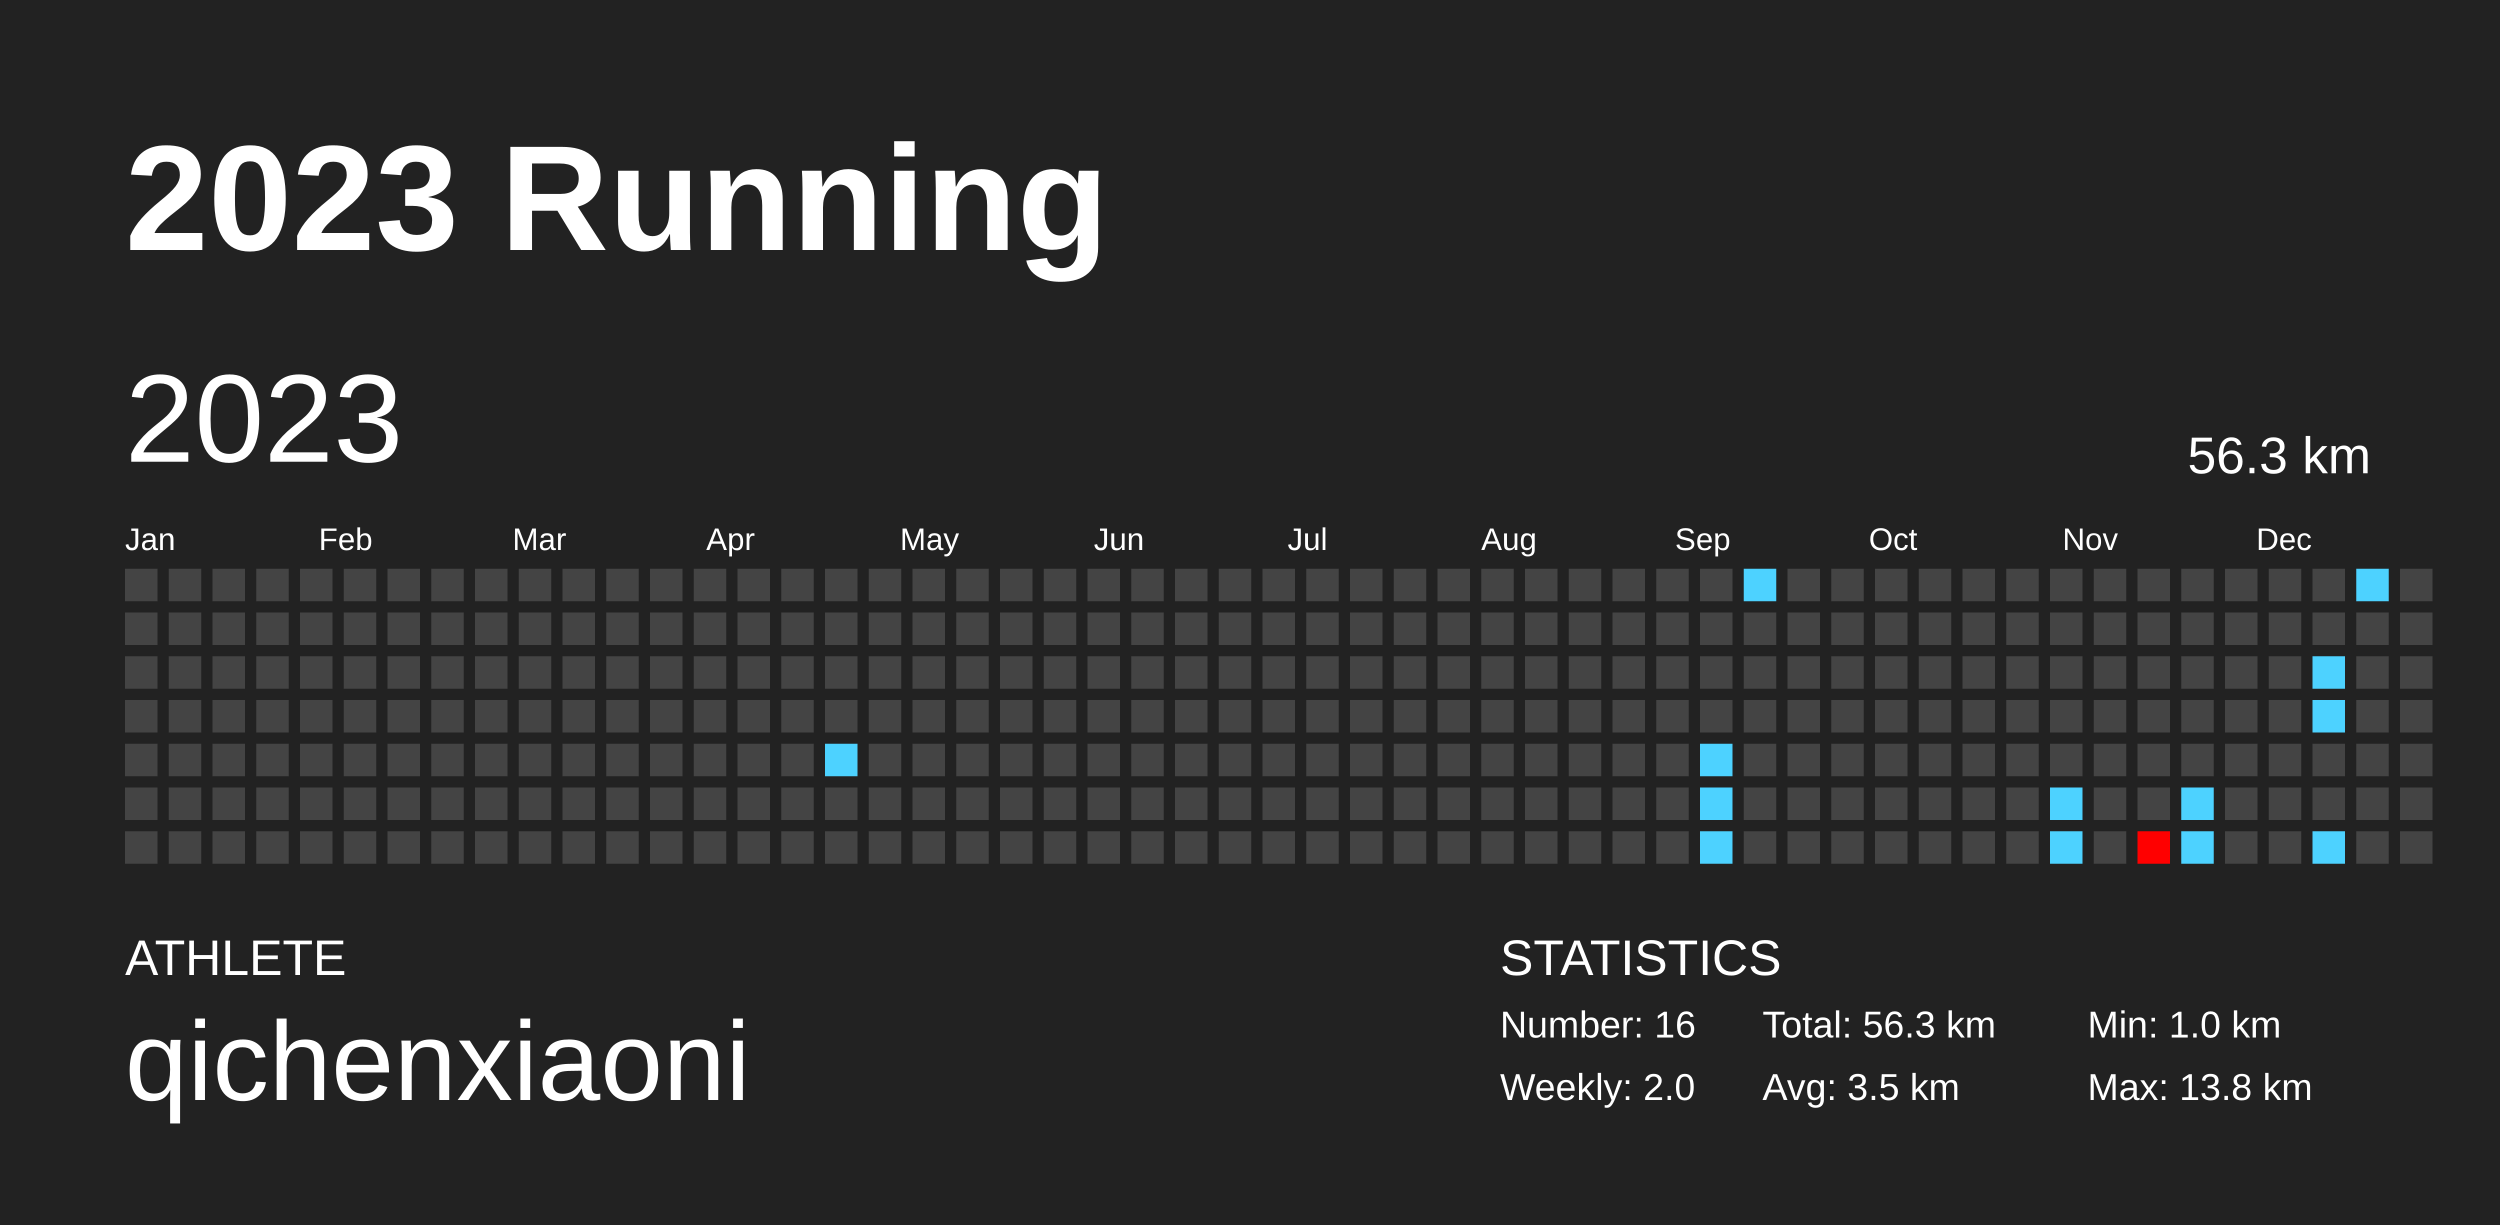
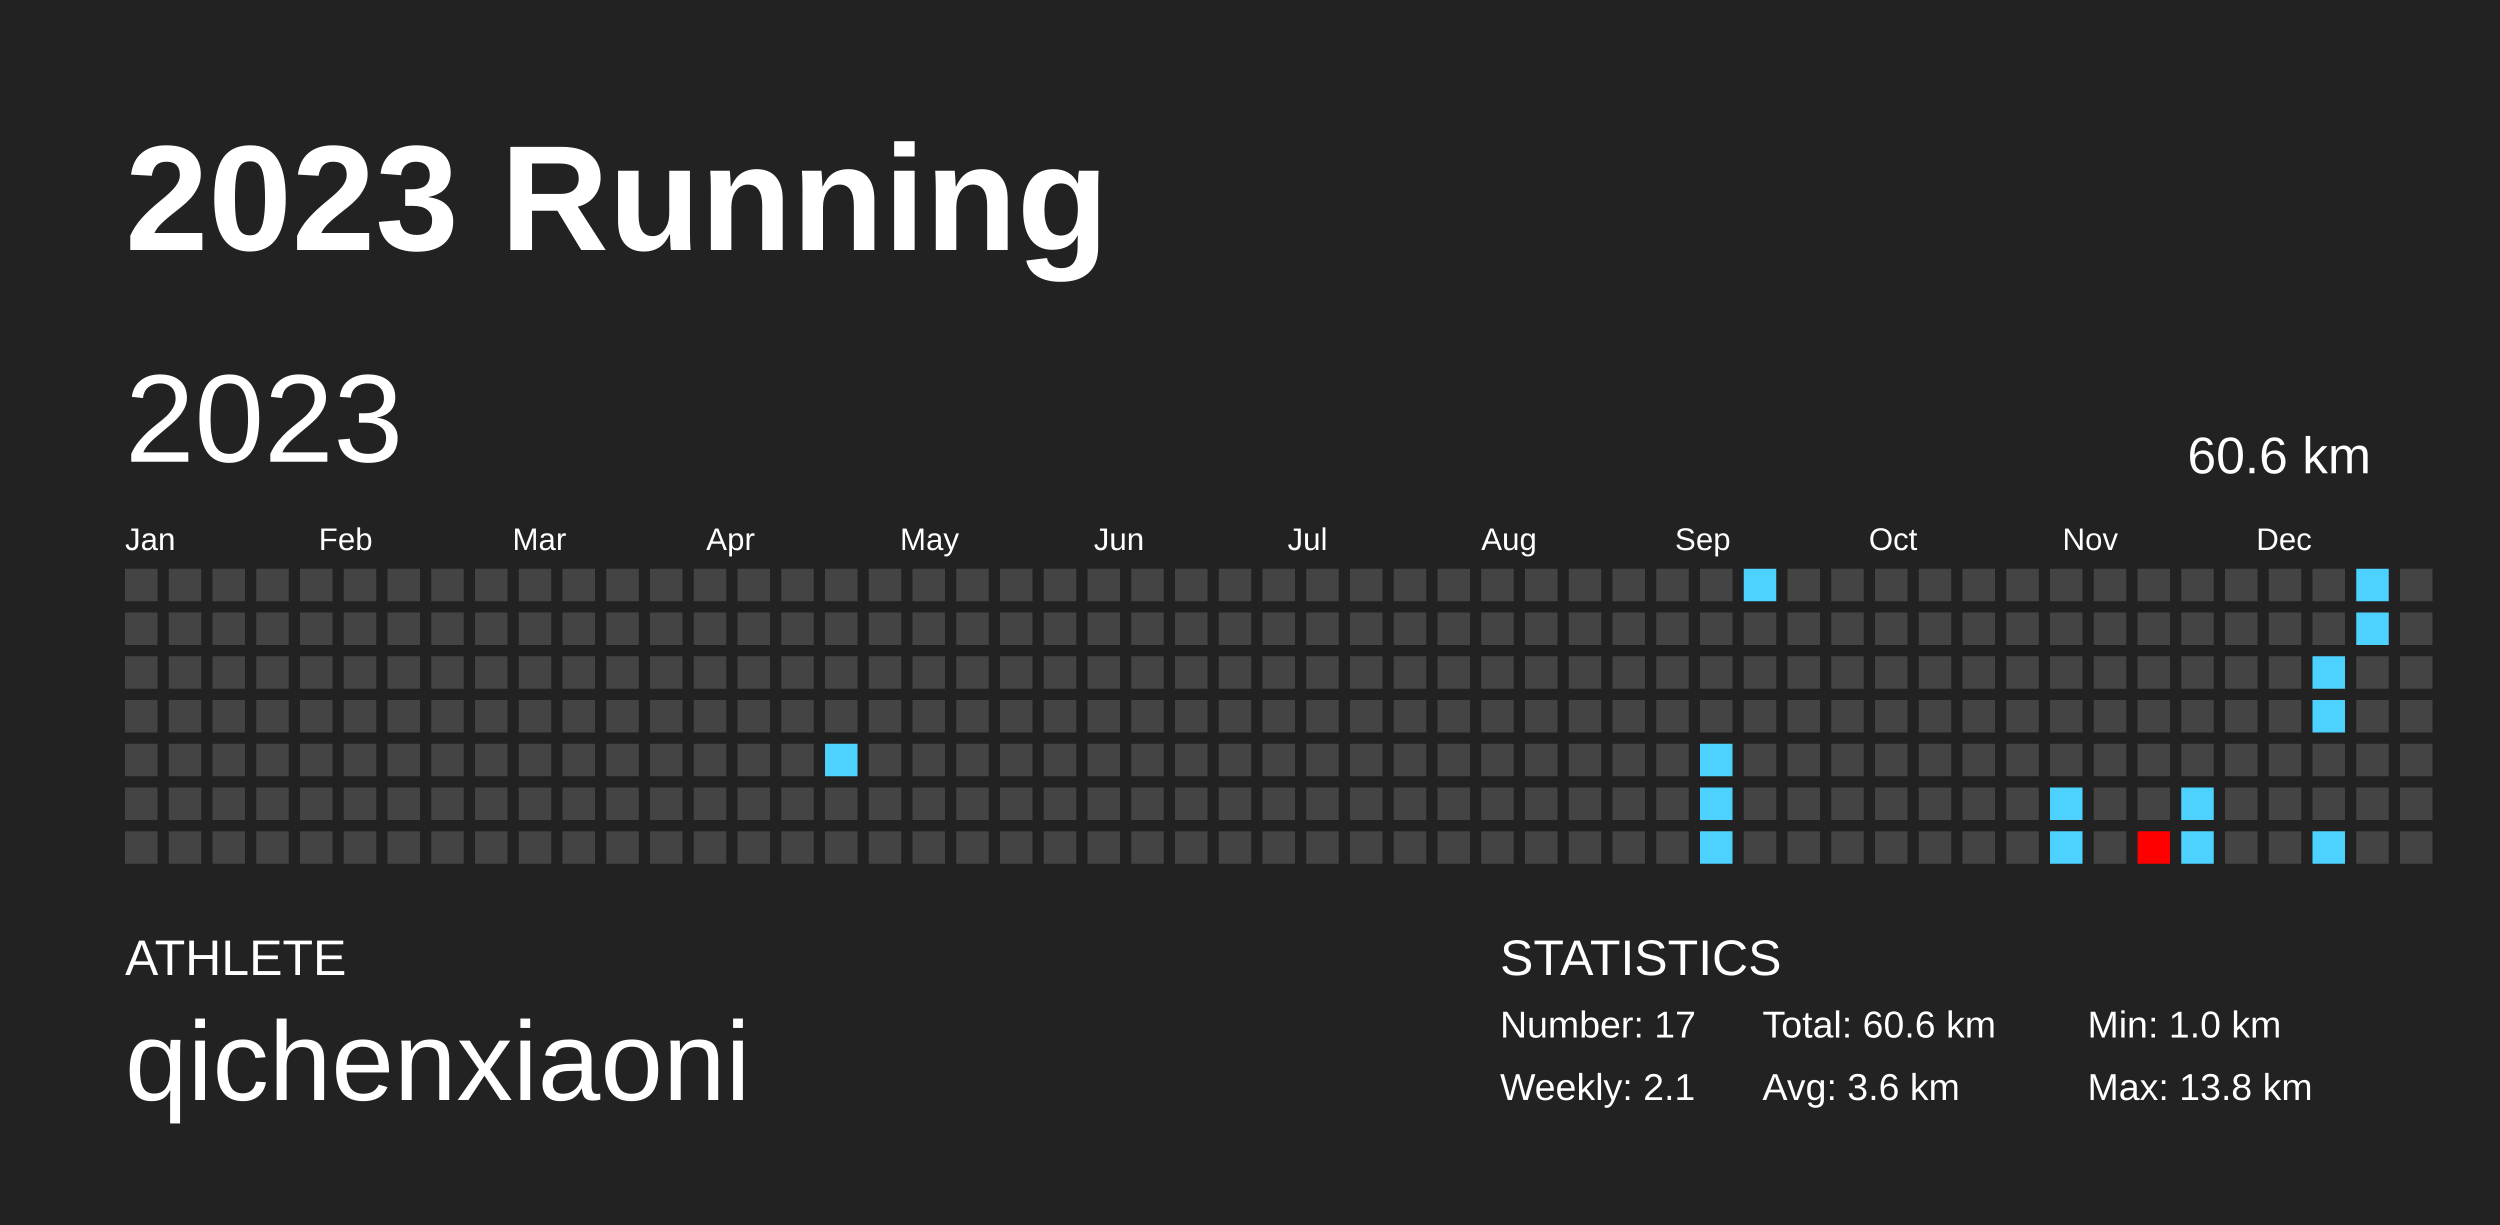
<svg xmlns="http://www.w3.org/2000/svg" baseProfile="full" height="98mm" version="1.1" viewBox="0,0,200,98" width="200mm">
  <defs />
  <rect fill="#222222" height="98" width="200" x="0" y="0" />
  <text fill="#FFFFFF" style="font-size:12px; font-family:Arial; font-weight:bold;" x="10" y="20">2023 Running</text>
  <text fill="#FFFFFF" style="font-size:4px; font-family:Arial" x="10" y="78">ATHLETE</text>
  <text fill="#FFFFFF" style="font-size:9px; font-family:Arial" x="10" y="88">qichenxiaoni</text>
  <text fill="#FFFFFF" style="font-size:4px; font-family:Arial" x="120" y="78">STATISTICS</text>
-   <text fill="#FFFFFF" style="font-size:3px; font-family:Arial" x="120" y="83">Number: 16</text>
-   <text fill="#FFFFFF" style="font-size:3px; font-family:Arial" x="120" y="88">Weekly: 2.0</text>
-   <text fill="#FFFFFF" style="font-size:3px; font-family:Arial" x="141" y="83">Total: 56.3 km</text>
-   <text fill="#FFFFFF" style="font-size:3px; font-family:Arial" x="141" y="88">Avg: 3.5 km</text>
+   <text fill="#FFFFFF" style="font-size:3px; font-family:Arial" x="120" y="83">Number: 17</text>
+   <text fill="#FFFFFF" style="font-size:3px; font-family:Arial" x="120" y="88">Weekly: 2.1</text>
+   <text fill="#FFFFFF" style="font-size:3px; font-family:Arial" x="141" y="83">Total: 60.6 km</text>
+   <text fill="#FFFFFF" style="font-size:3px; font-family:Arial" x="141" y="88">Avg: 3.6 km</text>
  <text fill="#FFFFFF" style="font-size:3px; font-family:Arial" x="167" y="83">Min: 1.0 km</text>
  <text fill="#FFFFFF" style="font-size:3px; font-family:Arial" x="167" y="88">Max: 13.8 km</text>
  <text dominant-baseline="hanging" fill="#FFFFFF" style="font-size:10.0px; font-family:Arial;" x="10" y="30">2023</text>
-   <text dominant-baseline="hanging" fill="#FFFFFF" style="font-size:4.125px; font-family:Arial;" x="175" y="35">56.3 km</text>
+   <text dominant-baseline="hanging" fill="#FFFFFF" style="font-size:4.125px; font-family:Arial;" x="175" y="35">60.6 km</text>
  <text fill="#FFFFFF" style="font-size:2.5px; font-family:Arial" x="10.0" y="44">Jan</text>
  <text fill="#FFFFFF" style="font-size:2.5px; font-family:Arial" x="25.5" y="44">Feb</text>
  <text fill="#FFFFFF" style="font-size:2.5px; font-family:Arial" x="41.0" y="44">Mar</text>
  <text fill="#FFFFFF" style="font-size:2.5px; font-family:Arial" x="56.5" y="44">Apr</text>
  <text fill="#FFFFFF" style="font-size:2.5px; font-family:Arial" x="72.0" y="44">May</text>
  <text fill="#FFFFFF" style="font-size:2.5px; font-family:Arial" x="87.5" y="44">Jun</text>
  <text fill="#FFFFFF" style="font-size:2.5px; font-family:Arial" x="103.0" y="44">Jul</text>
  <text fill="#FFFFFF" style="font-size:2.5px; font-family:Arial" x="118.5" y="44">Aug</text>
  <text fill="#FFFFFF" style="font-size:2.5px; font-family:Arial" x="134.0" y="44">Sep</text>
  <text fill="#FFFFFF" style="font-size:2.5px; font-family:Arial" x="149.5" y="44">Oct</text>
  <text fill="#FFFFFF" style="font-size:2.5px; font-family:Arial" x="165.0" y="44">Nov</text>
  <text fill="#FFFFFF" style="font-size:2.5px; font-family:Arial" x="180.5" y="44">Dec</text>
  <rect fill="#444444" height="2.6" width="2.6" x="10.0" y="45.5" />
  <rect fill="#444444" height="2.6" width="2.6" x="10.0" y="49.0" />
  <rect fill="#444444" height="2.6" width="2.6" x="10.0" y="52.5" />
  <rect fill="#444444" height="2.6" width="2.6" x="10.0" y="56.0" />
  <rect fill="#444444" height="2.6" width="2.6" x="10.0" y="59.5" />
  <rect fill="#444444" height="2.6" width="2.6" x="10.0" y="63.0" />
  <rect fill="#444444" height="2.6" width="2.6" x="10.0" y="66.5" />
  <rect fill="#444444" height="2.6" width="2.6" x="13.5" y="45.5" />
  <rect fill="#444444" height="2.6" width="2.6" x="13.5" y="49.0" />
  <rect fill="#444444" height="2.6" width="2.6" x="13.5" y="52.5" />
  <rect fill="#444444" height="2.6" width="2.6" x="13.5" y="56.0" />
  <rect fill="#444444" height="2.6" width="2.6" x="13.5" y="59.5" />
  <rect fill="#444444" height="2.6" width="2.6" x="13.5" y="63.0" />
  <rect fill="#444444" height="2.6" width="2.6" x="13.5" y="66.5" />
  <rect fill="#444444" height="2.6" width="2.6" x="17.0" y="45.5" />
  <rect fill="#444444" height="2.6" width="2.6" x="17.0" y="49.0" />
  <rect fill="#444444" height="2.6" width="2.6" x="17.0" y="52.5" />
  <rect fill="#444444" height="2.6" width="2.6" x="17.0" y="56.0" />
  <rect fill="#444444" height="2.6" width="2.6" x="17.0" y="59.5" />
  <rect fill="#444444" height="2.6" width="2.6" x="17.0" y="63.0" />
  <rect fill="#444444" height="2.6" width="2.6" x="17.0" y="66.5" />
  <rect fill="#444444" height="2.6" width="2.6" x="20.5" y="45.5" />
  <rect fill="#444444" height="2.6" width="2.6" x="20.5" y="49.0" />
  <rect fill="#444444" height="2.6" width="2.6" x="20.5" y="52.5" />
  <rect fill="#444444" height="2.6" width="2.6" x="20.5" y="56.0" />
  <rect fill="#444444" height="2.6" width="2.6" x="20.5" y="59.5" />
  <rect fill="#444444" height="2.6" width="2.6" x="20.5" y="63.0" />
  <rect fill="#444444" height="2.6" width="2.6" x="20.5" y="66.5" />
  <rect fill="#444444" height="2.6" width="2.6" x="24.0" y="45.5" />
  <rect fill="#444444" height="2.6" width="2.6" x="24.0" y="49.0" />
  <rect fill="#444444" height="2.6" width="2.6" x="24.0" y="52.5" />
  <rect fill="#444444" height="2.6" width="2.6" x="24.0" y="56.0" />
  <rect fill="#444444" height="2.6" width="2.6" x="24.0" y="59.5" />
  <rect fill="#444444" height="2.6" width="2.6" x="24.0" y="63.0" />
  <rect fill="#444444" height="2.6" width="2.6" x="24.0" y="66.5" />
  <rect fill="#444444" height="2.6" width="2.6" x="27.5" y="45.5" />
  <rect fill="#444444" height="2.6" width="2.6" x="27.5" y="49.0" />
  <rect fill="#444444" height="2.6" width="2.6" x="27.5" y="52.5" />
  <rect fill="#444444" height="2.6" width="2.6" x="27.5" y="56.0" />
  <rect fill="#444444" height="2.6" width="2.6" x="27.5" y="59.5" />
  <rect fill="#444444" height="2.6" width="2.6" x="27.5" y="63.0" />
  <rect fill="#444444" height="2.6" width="2.6" x="27.5" y="66.5" />
  <rect fill="#444444" height="2.6" width="2.6" x="31.0" y="45.5" />
  <rect fill="#444444" height="2.6" width="2.6" x="31.0" y="49.0" />
  <rect fill="#444444" height="2.6" width="2.6" x="31.0" y="52.5" />
  <rect fill="#444444" height="2.6" width="2.6" x="31.0" y="56.0" />
  <rect fill="#444444" height="2.6" width="2.6" x="31.0" y="59.5" />
  <rect fill="#444444" height="2.6" width="2.6" x="31.0" y="63.0" />
  <rect fill="#444444" height="2.6" width="2.6" x="31.0" y="66.5" />
  <rect fill="#444444" height="2.6" width="2.6" x="34.5" y="45.5" />
  <rect fill="#444444" height="2.6" width="2.6" x="34.5" y="49.0" />
  <rect fill="#444444" height="2.6" width="2.6" x="34.5" y="52.5" />
  <rect fill="#444444" height="2.6" width="2.6" x="34.5" y="56.0" />
  <rect fill="#444444" height="2.6" width="2.6" x="34.5" y="59.5" />
  <rect fill="#444444" height="2.6" width="2.6" x="34.5" y="63.0" />
  <rect fill="#444444" height="2.6" width="2.6" x="34.5" y="66.5" />
  <rect fill="#444444" height="2.6" width="2.6" x="38.0" y="45.5" />
  <rect fill="#444444" height="2.6" width="2.6" x="38.0" y="49.0" />
  <rect fill="#444444" height="2.6" width="2.6" x="38.0" y="52.5" />
  <rect fill="#444444" height="2.6" width="2.6" x="38.0" y="56.0" />
  <rect fill="#444444" height="2.6" width="2.6" x="38.0" y="59.5" />
  <rect fill="#444444" height="2.6" width="2.6" x="38.0" y="63.0" />
  <rect fill="#444444" height="2.6" width="2.6" x="38.0" y="66.5" />
  <rect fill="#444444" height="2.6" width="2.6" x="41.5" y="45.5" />
  <rect fill="#444444" height="2.6" width="2.6" x="41.5" y="49.0" />
  <rect fill="#444444" height="2.6" width="2.6" x="41.5" y="52.5" />
  <rect fill="#444444" height="2.6" width="2.6" x="41.5" y="56.0" />
  <rect fill="#444444" height="2.6" width="2.6" x="41.5" y="59.5" />
  <rect fill="#444444" height="2.6" width="2.6" x="41.5" y="63.0" />
  <rect fill="#444444" height="2.6" width="2.6" x="41.5" y="66.5" />
  <rect fill="#444444" height="2.6" width="2.6" x="45.0" y="45.5" />
  <rect fill="#444444" height="2.6" width="2.6" x="45.0" y="49.0" />
  <rect fill="#444444" height="2.6" width="2.6" x="45.0" y="52.5" />
  <rect fill="#444444" height="2.6" width="2.6" x="45.0" y="56.0" />
  <rect fill="#444444" height="2.6" width="2.6" x="45.0" y="59.5" />
  <rect fill="#444444" height="2.6" width="2.6" x="45.0" y="63.0" />
  <rect fill="#444444" height="2.6" width="2.6" x="45.0" y="66.5" />
  <rect fill="#444444" height="2.6" width="2.6" x="48.5" y="45.5" />
  <rect fill="#444444" height="2.6" width="2.6" x="48.5" y="49.0" />
  <rect fill="#444444" height="2.6" width="2.6" x="48.5" y="52.5" />
  <rect fill="#444444" height="2.6" width="2.6" x="48.5" y="56.0" />
  <rect fill="#444444" height="2.6" width="2.6" x="48.5" y="59.5" />
  <rect fill="#444444" height="2.6" width="2.6" x="48.5" y="63.0" />
  <rect fill="#444444" height="2.6" width="2.6" x="48.5" y="66.5" />
  <rect fill="#444444" height="2.6" width="2.6" x="52.0" y="45.5" />
  <rect fill="#444444" height="2.6" width="2.6" x="52.0" y="49.0" />
  <rect fill="#444444" height="2.6" width="2.6" x="52.0" y="52.5" />
  <rect fill="#444444" height="2.6" width="2.6" x="52.0" y="56.0" />
  <rect fill="#444444" height="2.6" width="2.6" x="52.0" y="59.5" />
  <rect fill="#444444" height="2.6" width="2.6" x="52.0" y="63.0" />
  <rect fill="#444444" height="2.6" width="2.6" x="52.0" y="66.5" />
  <rect fill="#444444" height="2.6" width="2.6" x="55.5" y="45.5" />
  <rect fill="#444444" height="2.6" width="2.6" x="55.5" y="49.0" />
  <rect fill="#444444" height="2.6" width="2.6" x="55.5" y="52.5" />
  <rect fill="#444444" height="2.6" width="2.6" x="55.5" y="56.0" />
  <rect fill="#444444" height="2.6" width="2.6" x="55.5" y="59.5" />
  <rect fill="#444444" height="2.6" width="2.6" x="55.5" y="63.0" />
  <rect fill="#444444" height="2.6" width="2.6" x="55.5" y="66.5" />
  <rect fill="#444444" height="2.6" width="2.6" x="59.0" y="45.5" />
  <rect fill="#444444" height="2.6" width="2.6" x="59.0" y="49.0" />
  <rect fill="#444444" height="2.6" width="2.6" x="59.0" y="52.5" />
  <rect fill="#444444" height="2.6" width="2.6" x="59.0" y="56.0" />
  <rect fill="#444444" height="2.6" width="2.6" x="59.0" y="59.5" />
  <rect fill="#444444" height="2.6" width="2.6" x="59.0" y="63.0" />
  <rect fill="#444444" height="2.6" width="2.6" x="59.0" y="66.5" />
  <rect fill="#444444" height="2.6" width="2.6" x="62.5" y="45.5" />
  <rect fill="#444444" height="2.6" width="2.6" x="62.5" y="49.0" />
  <rect fill="#444444" height="2.6" width="2.6" x="62.5" y="52.5" />
  <rect fill="#444444" height="2.6" width="2.6" x="62.5" y="56.0" />
  <rect fill="#444444" height="2.6" width="2.6" x="62.5" y="59.5" />
  <rect fill="#444444" height="2.6" width="2.6" x="62.5" y="63.0" />
  <rect fill="#444444" height="2.6" width="2.6" x="62.5" y="66.5" />
  <rect fill="#444444" height="2.6" width="2.6" x="66.0" y="45.5" />
  <rect fill="#444444" height="2.6" width="2.6" x="66.0" y="49.0" />
  <rect fill="#444444" height="2.6" width="2.6" x="66.0" y="52.5" />
  <rect fill="#444444" height="2.6" width="2.6" x="66.0" y="56.0" />
  <rect fill="#4dd2ff" height="2.6" width="2.6" x="66.0" y="59.5" />
  <rect fill="#444444" height="2.6" width="2.6" x="66.0" y="63.0" />
  <rect fill="#444444" height="2.6" width="2.6" x="66.0" y="66.5" />
  <rect fill="#444444" height="2.6" width="2.6" x="69.5" y="45.5" />
  <rect fill="#444444" height="2.6" width="2.6" x="69.5" y="49.0" />
  <rect fill="#444444" height="2.6" width="2.6" x="69.5" y="52.5" />
  <rect fill="#444444" height="2.6" width="2.6" x="69.5" y="56.0" />
  <rect fill="#444444" height="2.6" width="2.6" x="69.5" y="59.5" />
  <rect fill="#444444" height="2.6" width="2.6" x="69.5" y="63.0" />
  <rect fill="#444444" height="2.6" width="2.6" x="69.5" y="66.5" />
  <rect fill="#444444" height="2.6" width="2.6" x="73.0" y="45.5" />
  <rect fill="#444444" height="2.6" width="2.6" x="73.0" y="49.0" />
  <rect fill="#444444" height="2.6" width="2.6" x="73.0" y="52.5" />
  <rect fill="#444444" height="2.6" width="2.6" x="73.0" y="56.0" />
  <rect fill="#444444" height="2.6" width="2.6" x="73.0" y="59.5" />
  <rect fill="#444444" height="2.6" width="2.6" x="73.0" y="63.0" />
  <rect fill="#444444" height="2.6" width="2.6" x="73.0" y="66.5" />
  <rect fill="#444444" height="2.6" width="2.6" x="76.5" y="45.5" />
  <rect fill="#444444" height="2.6" width="2.6" x="76.5" y="49.0" />
  <rect fill="#444444" height="2.6" width="2.6" x="76.5" y="52.5" />
  <rect fill="#444444" height="2.6" width="2.6" x="76.5" y="56.0" />
  <rect fill="#444444" height="2.6" width="2.6" x="76.5" y="59.5" />
  <rect fill="#444444" height="2.6" width="2.6" x="76.5" y="63.0" />
  <rect fill="#444444" height="2.6" width="2.6" x="76.5" y="66.5" />
  <rect fill="#444444" height="2.6" width="2.6" x="80.0" y="45.5" />
  <rect fill="#444444" height="2.6" width="2.6" x="80.0" y="49.0" />
  <rect fill="#444444" height="2.6" width="2.6" x="80.0" y="52.5" />
  <rect fill="#444444" height="2.6" width="2.6" x="80.0" y="56.0" />
  <rect fill="#444444" height="2.6" width="2.6" x="80.0" y="59.5" />
  <rect fill="#444444" height="2.6" width="2.6" x="80.0" y="63.0" />
  <rect fill="#444444" height="2.6" width="2.6" x="80.0" y="66.5" />
  <rect fill="#444444" height="2.6" width="2.6" x="83.5" y="45.5" />
  <rect fill="#444444" height="2.6" width="2.6" x="83.5" y="49.0" />
  <rect fill="#444444" height="2.6" width="2.6" x="83.5" y="52.5" />
  <rect fill="#444444" height="2.6" width="2.6" x="83.5" y="56.0" />
  <rect fill="#444444" height="2.6" width="2.6" x="83.5" y="59.5" />
  <rect fill="#444444" height="2.6" width="2.6" x="83.5" y="63.0" />
  <rect fill="#444444" height="2.6" width="2.6" x="83.5" y="66.5" />
  <rect fill="#444444" height="2.6" width="2.6" x="87.0" y="45.5" />
  <rect fill="#444444" height="2.6" width="2.6" x="87.0" y="49.0" />
  <rect fill="#444444" height="2.6" width="2.6" x="87.0" y="52.5" />
  <rect fill="#444444" height="2.6" width="2.6" x="87.0" y="56.0" />
  <rect fill="#444444" height="2.6" width="2.6" x="87.0" y="59.5" />
  <rect fill="#444444" height="2.6" width="2.6" x="87.0" y="63.0" />
  <rect fill="#444444" height="2.6" width="2.6" x="87.0" y="66.5" />
  <rect fill="#444444" height="2.6" width="2.6" x="90.5" y="45.5" />
  <rect fill="#444444" height="2.6" width="2.6" x="90.5" y="49.0" />
  <rect fill="#444444" height="2.6" width="2.6" x="90.5" y="52.5" />
  <rect fill="#444444" height="2.6" width="2.6" x="90.5" y="56.0" />
  <rect fill="#444444" height="2.6" width="2.6" x="90.5" y="59.5" />
  <rect fill="#444444" height="2.6" width="2.6" x="90.5" y="63.0" />
  <rect fill="#444444" height="2.6" width="2.6" x="90.5" y="66.5" />
  <rect fill="#444444" height="2.6" width="2.6" x="94.0" y="45.5" />
  <rect fill="#444444" height="2.6" width="2.6" x="94.0" y="49.0" />
  <rect fill="#444444" height="2.6" width="2.6" x="94.0" y="52.5" />
  <rect fill="#444444" height="2.6" width="2.6" x="94.0" y="56.0" />
  <rect fill="#444444" height="2.6" width="2.6" x="94.0" y="59.5" />
  <rect fill="#444444" height="2.6" width="2.6" x="94.0" y="63.0" />
  <rect fill="#444444" height="2.6" width="2.6" x="94.0" y="66.5" />
  <rect fill="#444444" height="2.6" width="2.6" x="97.5" y="45.5" />
  <rect fill="#444444" height="2.6" width="2.6" x="97.5" y="49.0" />
  <rect fill="#444444" height="2.6" width="2.6" x="97.5" y="52.5" />
  <rect fill="#444444" height="2.6" width="2.6" x="97.5" y="56.0" />
  <rect fill="#444444" height="2.6" width="2.6" x="97.5" y="59.5" />
  <rect fill="#444444" height="2.6" width="2.6" x="97.5" y="63.0" />
  <rect fill="#444444" height="2.6" width="2.6" x="97.5" y="66.5" />
  <rect fill="#444444" height="2.6" width="2.6" x="101.0" y="45.5" />
  <rect fill="#444444" height="2.6" width="2.6" x="101.0" y="49.0" />
  <rect fill="#444444" height="2.6" width="2.6" x="101.0" y="52.5" />
  <rect fill="#444444" height="2.6" width="2.6" x="101.0" y="56.0" />
  <rect fill="#444444" height="2.6" width="2.6" x="101.0" y="59.5" />
  <rect fill="#444444" height="2.6" width="2.6" x="101.0" y="63.0" />
  <rect fill="#444444" height="2.6" width="2.6" x="101.0" y="66.5" />
  <rect fill="#444444" height="2.6" width="2.6" x="104.5" y="45.5" />
  <rect fill="#444444" height="2.6" width="2.6" x="104.5" y="49.0" />
  <rect fill="#444444" height="2.6" width="2.6" x="104.5" y="52.5" />
  <rect fill="#444444" height="2.6" width="2.6" x="104.5" y="56.0" />
  <rect fill="#444444" height="2.6" width="2.6" x="104.5" y="59.5" />
  <rect fill="#444444" height="2.6" width="2.6" x="104.5" y="63.0" />
  <rect fill="#444444" height="2.6" width="2.6" x="104.5" y="66.5" />
  <rect fill="#444444" height="2.6" width="2.6" x="108.0" y="45.5" />
  <rect fill="#444444" height="2.6" width="2.6" x="108.0" y="49.0" />
  <rect fill="#444444" height="2.6" width="2.6" x="108.0" y="52.5" />
  <rect fill="#444444" height="2.6" width="2.6" x="108.0" y="56.0" />
  <rect fill="#444444" height="2.6" width="2.6" x="108.0" y="59.5" />
  <rect fill="#444444" height="2.6" width="2.6" x="108.0" y="63.0" />
  <rect fill="#444444" height="2.6" width="2.6" x="108.0" y="66.5" />
  <rect fill="#444444" height="2.6" width="2.6" x="111.5" y="45.5" />
  <rect fill="#444444" height="2.6" width="2.6" x="111.5" y="49.0" />
  <rect fill="#444444" height="2.6" width="2.6" x="111.5" y="52.5" />
  <rect fill="#444444" height="2.6" width="2.6" x="111.5" y="56.0" />
  <rect fill="#444444" height="2.6" width="2.6" x="111.5" y="59.5" />
  <rect fill="#444444" height="2.6" width="2.6" x="111.5" y="63.0" />
  <rect fill="#444444" height="2.6" width="2.6" x="111.5" y="66.5" />
  <rect fill="#444444" height="2.6" width="2.6" x="115.0" y="45.5" />
  <rect fill="#444444" height="2.6" width="2.6" x="115.0" y="49.0" />
  <rect fill="#444444" height="2.6" width="2.6" x="115.0" y="52.5" />
  <rect fill="#444444" height="2.6" width="2.6" x="115.0" y="56.0" />
  <rect fill="#444444" height="2.6" width="2.6" x="115.0" y="59.5" />
  <rect fill="#444444" height="2.6" width="2.6" x="115.0" y="63.0" />
  <rect fill="#444444" height="2.6" width="2.6" x="115.0" y="66.5" />
  <rect fill="#444444" height="2.6" width="2.6" x="118.5" y="45.5" />
  <rect fill="#444444" height="2.6" width="2.6" x="118.5" y="49.0" />
  <rect fill="#444444" height="2.6" width="2.6" x="118.5" y="52.5" />
  <rect fill="#444444" height="2.6" width="2.6" x="118.5" y="56.0" />
  <rect fill="#444444" height="2.6" width="2.6" x="118.5" y="59.5" />
  <rect fill="#444444" height="2.6" width="2.6" x="118.5" y="63.0" />
  <rect fill="#444444" height="2.6" width="2.6" x="118.5" y="66.5" />
  <rect fill="#444444" height="2.6" width="2.6" x="122.0" y="45.5" />
  <rect fill="#444444" height="2.6" width="2.6" x="122.0" y="49.0" />
  <rect fill="#444444" height="2.6" width="2.6" x="122.0" y="52.5" />
  <rect fill="#444444" height="2.6" width="2.6" x="122.0" y="56.0" />
  <rect fill="#444444" height="2.6" width="2.6" x="122.0" y="59.5" />
  <rect fill="#444444" height="2.6" width="2.6" x="122.0" y="63.0" />
  <rect fill="#444444" height="2.6" width="2.6" x="122.0" y="66.5" />
  <rect fill="#444444" height="2.6" width="2.6" x="125.5" y="45.5" />
  <rect fill="#444444" height="2.6" width="2.6" x="125.5" y="49.0" />
  <rect fill="#444444" height="2.6" width="2.6" x="125.5" y="52.5" />
  <rect fill="#444444" height="2.6" width="2.6" x="125.5" y="56.0" />
  <rect fill="#444444" height="2.6" width="2.6" x="125.5" y="59.5" />
  <rect fill="#444444" height="2.6" width="2.6" x="125.5" y="63.0" />
  <rect fill="#444444" height="2.6" width="2.6" x="125.5" y="66.5" />
  <rect fill="#444444" height="2.6" width="2.6" x="129.0" y="45.5" />
  <rect fill="#444444" height="2.6" width="2.6" x="129.0" y="49.0" />
  <rect fill="#444444" height="2.6" width="2.6" x="129.0" y="52.5" />
  <rect fill="#444444" height="2.6" width="2.6" x="129.0" y="56.0" />
  <rect fill="#444444" height="2.6" width="2.6" x="129.0" y="59.5" />
  <rect fill="#444444" height="2.6" width="2.6" x="129.0" y="63.0" />
  <rect fill="#444444" height="2.6" width="2.6" x="129.0" y="66.5" />
  <rect fill="#444444" height="2.6" width="2.6" x="132.5" y="45.5" />
  <rect fill="#444444" height="2.6" width="2.6" x="132.5" y="49.0" />
  <rect fill="#444444" height="2.6" width="2.6" x="132.5" y="52.5" />
  <rect fill="#444444" height="2.6" width="2.6" x="132.5" y="56.0" />
  <rect fill="#444444" height="2.6" width="2.6" x="132.5" y="59.5" />
  <rect fill="#444444" height="2.6" width="2.6" x="132.5" y="63.0" />
  <rect fill="#444444" height="2.6" width="2.6" x="132.5" y="66.5" />
  <rect fill="#444444" height="2.6" width="2.6" x="136.0" y="45.5" />
  <rect fill="#444444" height="2.6" width="2.6" x="136.0" y="49.0" />
  <rect fill="#444444" height="2.6" width="2.6" x="136.0" y="52.5" />
  <rect fill="#444444" height="2.6" width="2.6" x="136.0" y="56.0" />
  <rect fill="#4dd2ff" height="2.6" width="2.6" x="136.0" y="59.5" />
  <rect fill="#4dd2ff" height="2.6" width="2.6" x="136.0" y="63.0" />
  <rect fill="#4dd2ff" height="2.6" width="2.6" x="136.0" y="66.5" />
  <rect fill="#4dd2ff" height="2.6" width="2.6" x="139.5" y="45.5" />
  <rect fill="#444444" height="2.6" width="2.6" x="139.5" y="49.0" />
  <rect fill="#444444" height="2.6" width="2.6" x="139.5" y="52.5" />
  <rect fill="#444444" height="2.6" width="2.6" x="139.5" y="56.0" />
  <rect fill="#444444" height="2.6" width="2.6" x="139.5" y="59.5" />
  <rect fill="#444444" height="2.6" width="2.6" x="139.5" y="63.0" />
  <rect fill="#444444" height="2.6" width="2.6" x="139.5" y="66.5" />
  <rect fill="#444444" height="2.6" width="2.6" x="143.0" y="45.5" />
  <rect fill="#444444" height="2.6" width="2.6" x="143.0" y="49.0" />
  <rect fill="#444444" height="2.6" width="2.6" x="143.0" y="52.5" />
  <rect fill="#444444" height="2.6" width="2.6" x="143.0" y="56.0" />
  <rect fill="#444444" height="2.6" width="2.6" x="143.0" y="59.5" />
  <rect fill="#444444" height="2.6" width="2.6" x="143.0" y="63.0" />
  <rect fill="#444444" height="2.6" width="2.6" x="143.0" y="66.5" />
  <rect fill="#444444" height="2.6" width="2.6" x="146.5" y="45.5" />
  <rect fill="#444444" height="2.6" width="2.6" x="146.5" y="49.0" />
  <rect fill="#444444" height="2.6" width="2.6" x="146.5" y="52.5" />
  <rect fill="#444444" height="2.6" width="2.6" x="146.5" y="56.0" />
  <rect fill="#444444" height="2.6" width="2.6" x="146.5" y="59.5" />
  <rect fill="#444444" height="2.6" width="2.6" x="146.5" y="63.0" />
  <rect fill="#444444" height="2.6" width="2.6" x="146.5" y="66.5" />
  <rect fill="#444444" height="2.6" width="2.6" x="150.0" y="45.5" />
  <rect fill="#444444" height="2.6" width="2.6" x="150.0" y="49.0" />
  <rect fill="#444444" height="2.6" width="2.6" x="150.0" y="52.5" />
  <rect fill="#444444" height="2.6" width="2.6" x="150.0" y="56.0" />
  <rect fill="#444444" height="2.6" width="2.6" x="150.0" y="59.5" />
  <rect fill="#444444" height="2.6" width="2.6" x="150.0" y="63.0" />
  <rect fill="#444444" height="2.6" width="2.6" x="150.0" y="66.5" />
  <rect fill="#444444" height="2.6" width="2.6" x="153.5" y="45.5" />
  <rect fill="#444444" height="2.6" width="2.6" x="153.5" y="49.0" />
  <rect fill="#444444" height="2.6" width="2.6" x="153.5" y="52.5" />
  <rect fill="#444444" height="2.6" width="2.6" x="153.5" y="56.0" />
  <rect fill="#444444" height="2.6" width="2.6" x="153.5" y="59.5" />
  <rect fill="#444444" height="2.6" width="2.6" x="153.5" y="63.0" />
  <rect fill="#444444" height="2.6" width="2.6" x="153.5" y="66.5" />
  <rect fill="#444444" height="2.6" width="2.6" x="157.0" y="45.5" />
  <rect fill="#444444" height="2.6" width="2.6" x="157.0" y="49.0" />
  <rect fill="#444444" height="2.6" width="2.6" x="157.0" y="52.5" />
  <rect fill="#444444" height="2.6" width="2.6" x="157.0" y="56.0" />
  <rect fill="#444444" height="2.6" width="2.6" x="157.0" y="59.5" />
  <rect fill="#444444" height="2.6" width="2.6" x="157.0" y="63.0" />
  <rect fill="#444444" height="2.6" width="2.6" x="157.0" y="66.5" />
  <rect fill="#444444" height="2.6" width="2.6" x="160.5" y="45.5" />
  <rect fill="#444444" height="2.6" width="2.6" x="160.5" y="49.0" />
  <rect fill="#444444" height="2.6" width="2.6" x="160.5" y="52.5" />
  <rect fill="#444444" height="2.6" width="2.6" x="160.5" y="56.0" />
  <rect fill="#444444" height="2.6" width="2.6" x="160.5" y="59.5" />
  <rect fill="#444444" height="2.6" width="2.6" x="160.5" y="63.0" />
  <rect fill="#444444" height="2.6" width="2.6" x="160.5" y="66.5" />
  <rect fill="#444444" height="2.6" width="2.6" x="164.0" y="45.5" />
  <rect fill="#444444" height="2.6" width="2.6" x="164.0" y="49.0" />
  <rect fill="#444444" height="2.6" width="2.6" x="164.0" y="52.5" />
  <rect fill="#444444" height="2.6" width="2.6" x="164.0" y="56.0" />
  <rect fill="#444444" height="2.6" width="2.6" x="164.0" y="59.5" />
  <rect fill="#4dd2ff" height="2.6" width="2.6" x="164.0" y="63.0" />
  <rect fill="#4dd2ff" height="2.6" width="2.6" x="164.0" y="66.5" />
  <rect fill="#444444" height="2.6" width="2.6" x="167.5" y="45.5" />
  <rect fill="#444444" height="2.6" width="2.6" x="167.5" y="49.0" />
  <rect fill="#444444" height="2.6" width="2.6" x="167.5" y="52.5" />
  <rect fill="#444444" height="2.6" width="2.6" x="167.5" y="56.0" />
  <rect fill="#444444" height="2.6" width="2.6" x="167.5" y="59.5" />
  <rect fill="#444444" height="2.6" width="2.6" x="167.5" y="63.0" />
  <rect fill="#444444" height="2.6" width="2.6" x="167.5" y="66.5" />
  <rect fill="#444444" height="2.6" width="2.6" x="171.0" y="45.5" />
  <rect fill="#444444" height="2.6" width="2.6" x="171.0" y="49.0" />
  <rect fill="#444444" height="2.6" width="2.6" x="171.0" y="52.5" />
  <rect fill="#444444" height="2.6" width="2.6" x="171.0" y="56.0" />
  <rect fill="#444444" height="2.6" width="2.6" x="171.0" y="59.5" />
  <rect fill="#444444" height="2.6" width="2.6" x="171.0" y="63.0" />
  <rect fill="#ff0000" height="2.6" width="2.6" x="171.0" y="66.5" />
  <rect fill="#444444" height="2.6" width="2.6" x="174.5" y="45.5" />
  <rect fill="#444444" height="2.6" width="2.6" x="174.5" y="49.0" />
  <rect fill="#444444" height="2.6" width="2.6" x="174.5" y="52.5" />
  <rect fill="#444444" height="2.6" width="2.6" x="174.5" y="56.0" />
  <rect fill="#444444" height="2.6" width="2.6" x="174.5" y="59.5" />
  <rect fill="#4dd2ff" height="2.6" width="2.6" x="174.5" y="63.0" />
  <rect fill="#4dd2ff" height="2.6" width="2.6" x="174.5" y="66.5" />
  <rect fill="#444444" height="2.6" width="2.6" x="178.0" y="45.5" />
  <rect fill="#444444" height="2.6" width="2.6" x="178.0" y="49.0" />
  <rect fill="#444444" height="2.6" width="2.6" x="178.0" y="52.5" />
  <rect fill="#444444" height="2.6" width="2.6" x="178.0" y="56.0" />
  <rect fill="#444444" height="2.6" width="2.6" x="178.0" y="59.5" />
  <rect fill="#444444" height="2.6" width="2.6" x="178.0" y="63.0" />
  <rect fill="#444444" height="2.6" width="2.6" x="178.0" y="66.5" />
  <rect fill="#444444" height="2.6" width="2.6" x="181.5" y="45.5" />
  <rect fill="#444444" height="2.6" width="2.6" x="181.5" y="49.0" />
  <rect fill="#444444" height="2.6" width="2.6" x="181.5" y="52.5" />
  <rect fill="#444444" height="2.6" width="2.6" x="181.5" y="56.0" />
  <rect fill="#444444" height="2.6" width="2.6" x="181.5" y="59.5" />
  <rect fill="#444444" height="2.6" width="2.6" x="181.5" y="63.0" />
  <rect fill="#444444" height="2.6" width="2.6" x="181.5" y="66.5" />
  <rect fill="#444444" height="2.6" width="2.6" x="185.0" y="45.5" />
  <rect fill="#444444" height="2.6" width="2.6" x="185.0" y="49.0" />
  <rect fill="#4dd2ff" height="2.6" width="2.6" x="185.0" y="52.5" />
  <rect fill="#4dd2ff" height="2.6" width="2.6" x="185.0" y="56.0" />
  <rect fill="#444444" height="2.6" width="2.6" x="185.0" y="59.5" />
  <rect fill="#444444" height="2.6" width="2.6" x="185.0" y="63.0" />
  <rect fill="#4dd2ff" height="2.6" width="2.6" x="185.0" y="66.5" />
  <rect fill="#4dd2ff" height="2.6" width="2.6" x="188.5" y="45.5" />
-   <rect fill="#444444" height="2.6" width="2.6" x="188.5" y="49.0" />
+   <rect fill="#4dd2ff" height="2.6" width="2.6" x="188.5" y="49.0" />
  <rect fill="#444444" height="2.6" width="2.6" x="188.5" y="52.5" />
  <rect fill="#444444" height="2.6" width="2.6" x="188.5" y="56.0" />
  <rect fill="#444444" height="2.6" width="2.6" x="188.5" y="59.5" />
  <rect fill="#444444" height="2.6" width="2.6" x="188.5" y="63.0" />
  <rect fill="#444444" height="2.6" width="2.6" x="188.5" y="66.5" />
  <rect fill="#444444" height="2.6" width="2.6" x="192.0" y="45.5" />
  <rect fill="#444444" height="2.6" width="2.6" x="192.0" y="49.0" />
  <rect fill="#444444" height="2.6" width="2.6" x="192.0" y="52.5" />
  <rect fill="#444444" height="2.6" width="2.6" x="192.0" y="56.0" />
  <rect fill="#444444" height="2.6" width="2.6" x="192.0" y="59.5" />
  <rect fill="#444444" height="2.6" width="2.6" x="192.0" y="63.0" />
  <rect fill="#444444" height="2.6" width="2.6" x="192.0" y="66.5" />
</svg>
